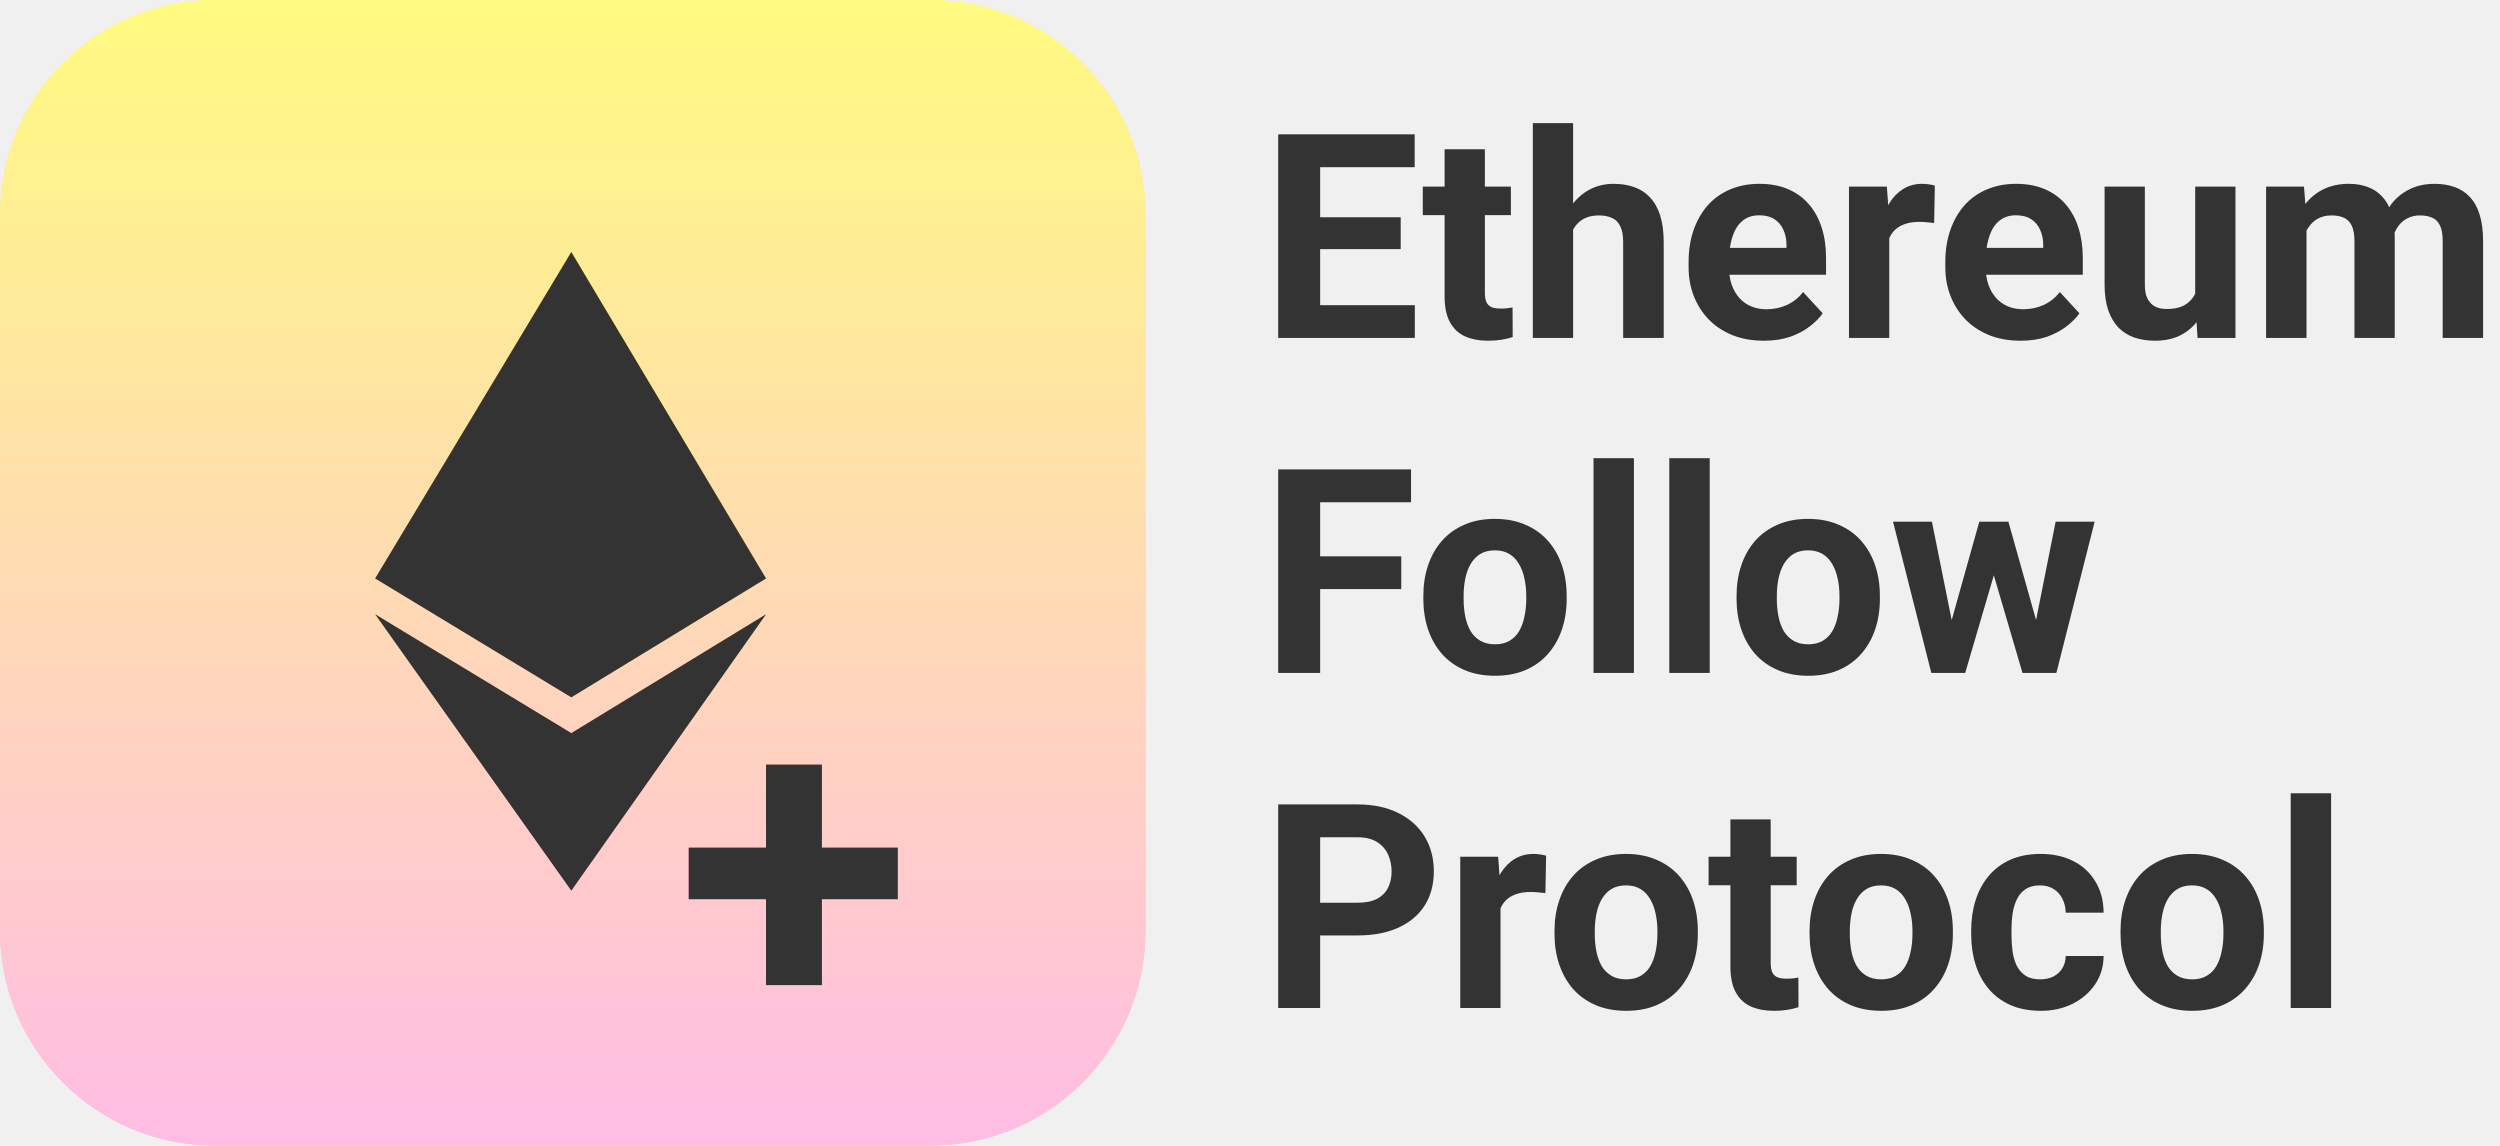
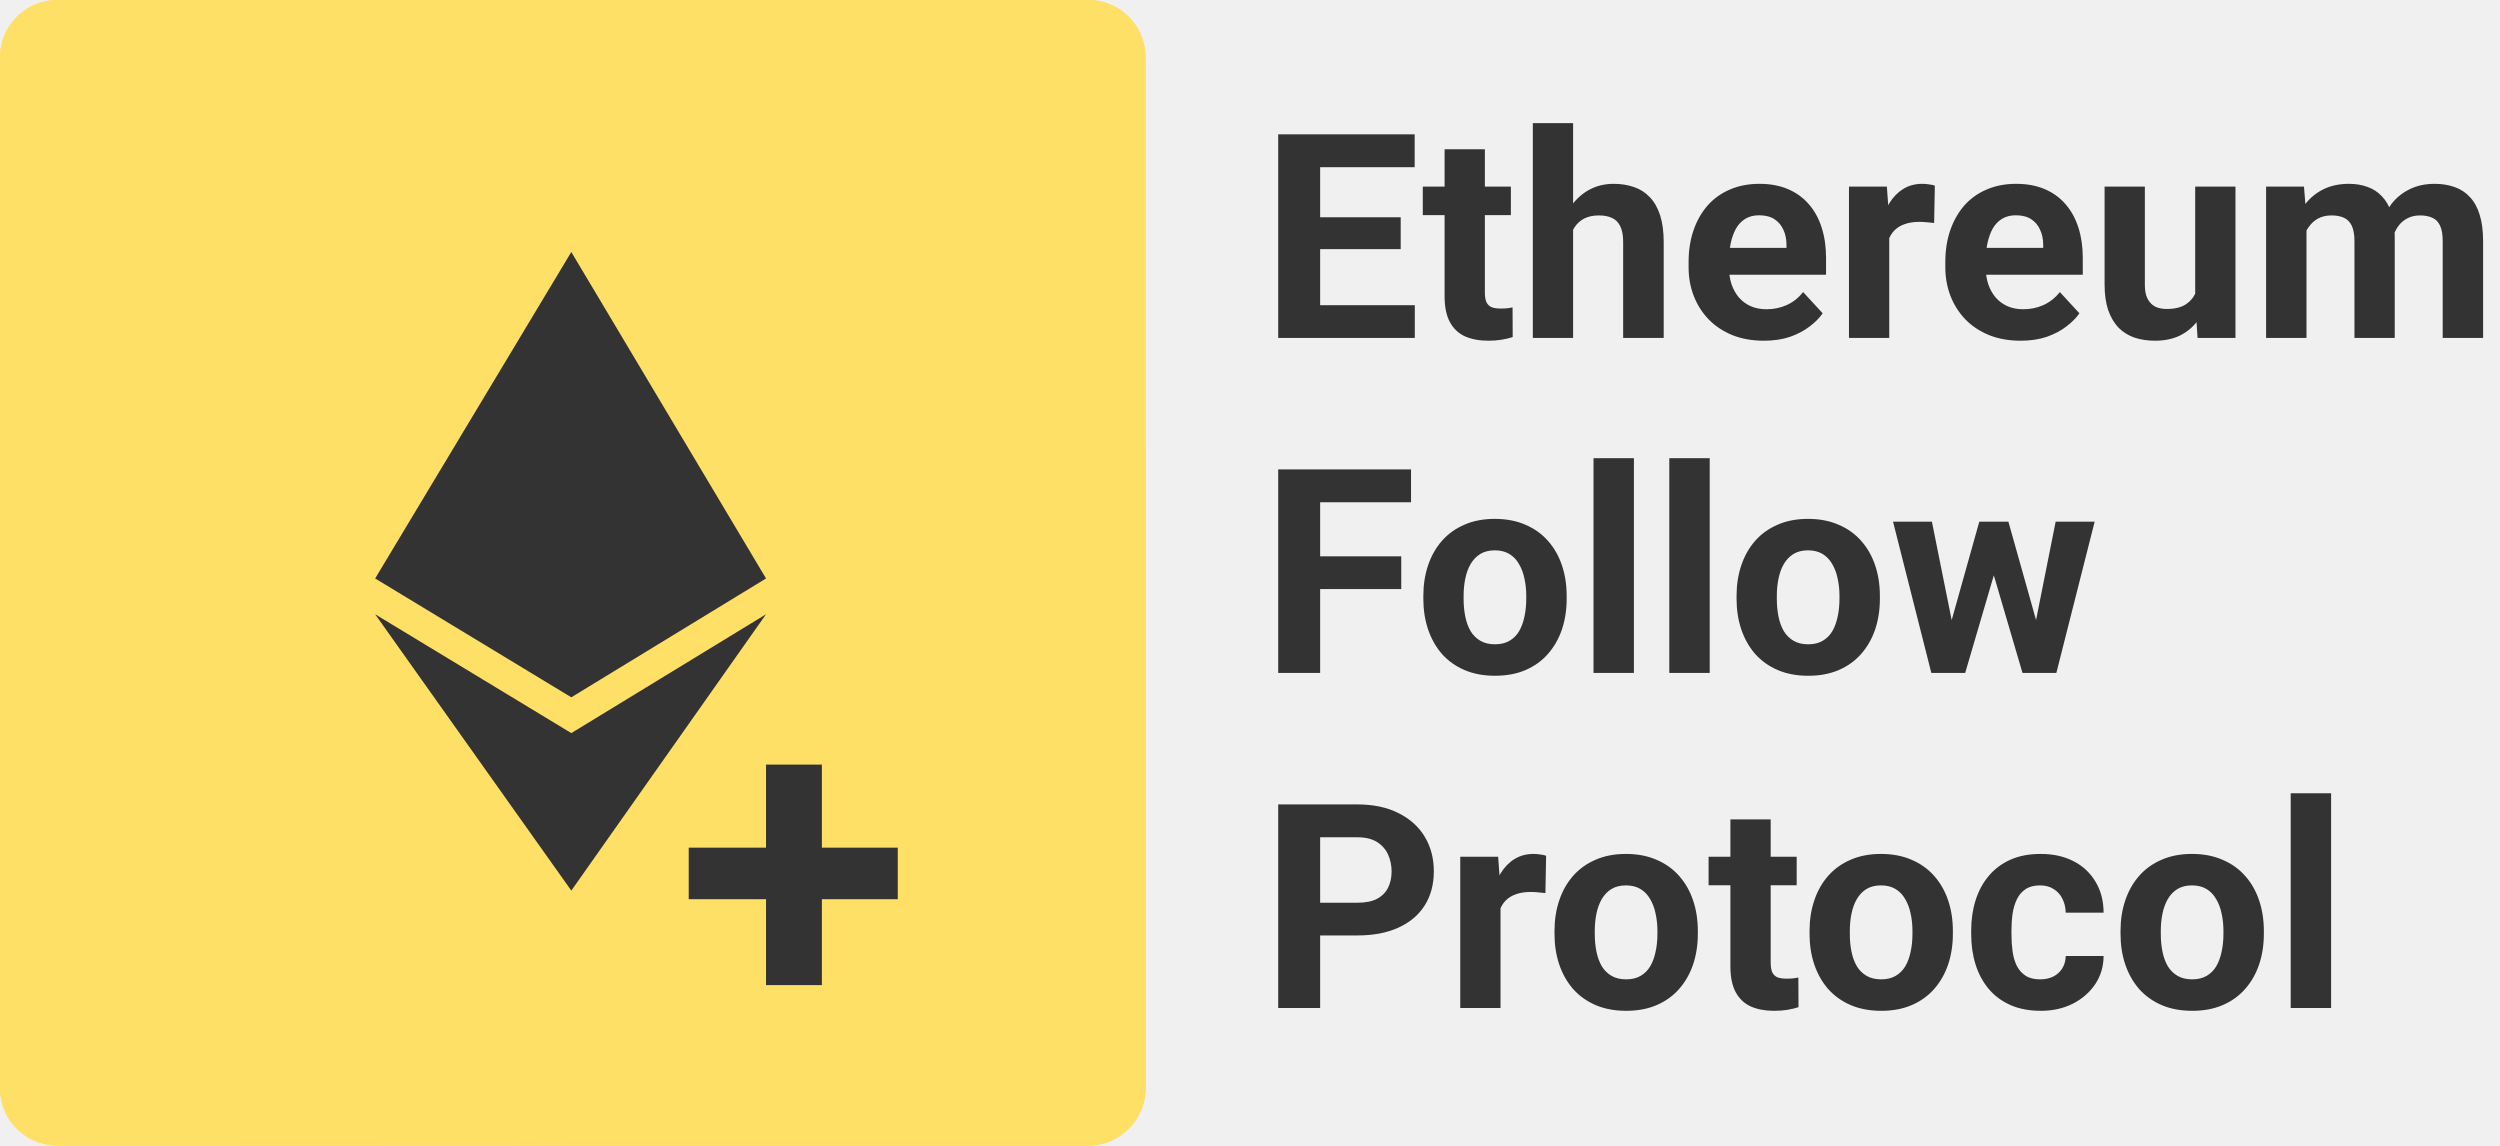
<svg xmlns="http://www.w3.org/2000/svg" width="873" height="400" viewBox="0 0 873 400" fill="none">
  <path d="M494.053 106.574V118H456.211V106.574H494.053ZM460.996 46.906V118H446.348V46.906H460.996ZM489.121 75.861V86.994H456.211V75.861H489.121ZM494.004 46.906V58.381H456.211V46.906H494.004ZM527.598 65.168V75.129H496.836V65.168H527.598ZM504.453 52.131H518.516V102.082C518.516 103.612 518.711 104.784 519.102 105.598C519.525 106.411 520.143 106.981 520.957 107.307C521.771 107.6 522.796 107.746 524.033 107.746C524.912 107.746 525.693 107.714 526.377 107.648C527.093 107.551 527.695 107.453 528.184 107.355L528.232 117.707C527.028 118.098 525.726 118.407 524.326 118.635C522.926 118.863 521.38 118.977 519.688 118.977C516.595 118.977 513.893 118.472 511.582 117.463C509.303 116.421 507.546 114.761 506.309 112.482C505.072 110.204 504.453 107.209 504.453 103.498V52.131ZM549.326 43V118H535.264V43H549.326ZM547.324 89.728H543.467C543.499 86.05 543.988 82.665 544.932 79.572C545.876 76.447 547.227 73.745 548.984 71.467C550.742 69.156 552.842 67.365 555.283 66.096C557.757 64.826 560.492 64.191 563.486 64.191C566.09 64.191 568.451 64.566 570.566 65.314C572.715 66.031 574.554 67.203 576.084 68.83C577.646 70.425 578.851 72.525 579.697 75.129C580.544 77.733 580.967 80.891 580.967 84.602V118H566.807V84.504C566.807 82.16 566.465 80.321 565.781 78.986C565.13 77.619 564.17 76.659 562.9 76.106C561.663 75.519 560.133 75.227 558.311 75.227C556.292 75.227 554.567 75.601 553.135 76.35C551.735 77.098 550.612 78.14 549.766 79.475C548.919 80.777 548.301 82.307 547.91 84.064C547.52 85.822 547.324 87.71 547.324 89.728ZM615.977 118.977C611.875 118.977 608.197 118.326 604.941 117.023C601.686 115.689 598.919 113.85 596.641 111.506C594.395 109.162 592.669 106.444 591.465 103.352C590.26 100.227 589.658 96.906 589.658 93.391V91.438C589.658 87.434 590.228 83.772 591.367 80.451C592.507 77.131 594.134 74.25 596.25 71.809C598.398 69.367 601.003 67.495 604.062 66.193C607.122 64.859 610.573 64.191 614.414 64.191C618.158 64.191 621.478 64.81 624.375 66.047C627.272 67.284 629.697 69.042 631.65 71.32C633.636 73.599 635.133 76.333 636.143 79.523C637.152 82.681 637.656 86.197 637.656 90.07V95.93H595.664V86.555H623.838V85.481C623.838 83.527 623.48 81.786 622.764 80.256C622.08 78.693 621.038 77.456 619.639 76.545C618.239 75.633 616.449 75.178 614.268 75.178C612.412 75.178 610.817 75.585 609.482 76.398C608.148 77.212 607.057 78.352 606.211 79.816C605.397 81.281 604.779 83.007 604.355 84.992C603.965 86.945 603.77 89.094 603.77 91.438V93.391C603.77 95.507 604.062 97.46 604.648 99.25C605.267 101.04 606.13 102.587 607.236 103.889C608.376 105.191 609.743 106.2 611.338 106.916C612.965 107.632 614.805 107.99 616.855 107.99C619.395 107.99 621.755 107.502 623.936 106.525C626.149 105.516 628.053 104.003 629.648 101.984L636.484 109.406C635.378 111.001 633.864 112.531 631.943 113.996C630.055 115.461 627.777 116.665 625.107 117.609C622.438 118.521 619.395 118.977 615.977 118.977ZM659.727 76.691V118H645.664V65.168H658.896L659.727 76.691ZM675.645 64.826L675.4 77.863C674.717 77.766 673.887 77.684 672.91 77.619C671.966 77.522 671.104 77.473 670.322 77.473C668.337 77.473 666.611 77.733 665.146 78.254C663.714 78.742 662.51 79.475 661.533 80.451C660.589 81.428 659.873 82.616 659.385 84.016C658.929 85.415 658.669 87.01 658.604 88.801L655.771 87.922C655.771 84.504 656.113 81.363 656.797 78.498C657.48 75.601 658.473 73.078 659.775 70.93C661.11 68.781 662.738 67.121 664.658 65.949C666.579 64.777 668.776 64.191 671.25 64.191C672.031 64.191 672.829 64.257 673.643 64.387C674.456 64.484 675.124 64.631 675.645 64.826ZM705.625 118.977C701.523 118.977 697.845 118.326 694.59 117.023C691.335 115.689 688.568 113.85 686.289 111.506C684.043 109.162 682.318 106.444 681.113 103.352C679.909 100.227 679.307 96.906 679.307 93.391V91.438C679.307 87.434 679.876 83.772 681.016 80.451C682.155 77.131 683.783 74.25 685.898 71.809C688.047 69.367 690.651 67.495 693.711 66.193C696.771 64.859 700.221 64.191 704.062 64.191C707.806 64.191 711.126 64.81 714.023 66.047C716.921 67.284 719.346 69.042 721.299 71.32C723.285 73.599 724.782 76.333 725.791 79.523C726.8 82.681 727.305 86.197 727.305 90.07V95.93H685.312V86.555H713.486V85.481C713.486 83.527 713.128 81.786 712.412 80.256C711.729 78.693 710.687 77.456 709.287 76.545C707.887 75.633 706.097 75.178 703.916 75.178C702.061 75.178 700.465 75.585 699.131 76.398C697.796 77.212 696.706 78.352 695.859 79.816C695.046 81.281 694.427 83.007 694.004 84.992C693.613 86.945 693.418 89.094 693.418 91.438V93.391C693.418 95.507 693.711 97.46 694.297 99.25C694.915 101.04 695.778 102.587 696.885 103.889C698.024 105.191 699.391 106.2 700.986 106.916C702.614 107.632 704.453 107.99 706.504 107.99C709.043 107.99 711.403 107.502 713.584 106.525C715.798 105.516 717.702 104.003 719.297 101.984L726.133 109.406C725.026 111.001 723.512 112.531 721.592 113.996C719.704 115.461 717.425 116.665 714.756 117.609C712.087 118.521 709.043 118.977 705.625 118.977ZM766.562 105.354V65.168H780.625V118H767.393L766.562 105.354ZM768.125 94.514L772.275 94.416C772.275 97.932 771.868 101.203 771.055 104.23C770.241 107.225 769.02 109.829 767.393 112.043C765.765 114.224 763.714 115.933 761.24 117.17C758.766 118.374 755.853 118.977 752.5 118.977C749.928 118.977 747.552 118.618 745.371 117.902C743.223 117.154 741.367 115.998 739.805 114.436C738.275 112.84 737.07 110.806 736.191 108.332C735.345 105.826 734.922 102.814 734.922 99.299V65.168H748.984V99.397C748.984 100.959 749.163 102.277 749.521 103.352C749.912 104.426 750.449 105.305 751.133 105.988C751.816 106.672 752.614 107.16 753.525 107.453C754.469 107.746 755.511 107.893 756.65 107.893C759.548 107.893 761.826 107.307 763.486 106.135C765.179 104.963 766.367 103.368 767.051 101.35C767.767 99.299 768.125 97.02 768.125 94.514ZM805.43 76.106V118H791.318V65.168H804.551L805.43 76.106ZM803.477 89.728H799.57C799.57 86.05 800.01 82.665 800.889 79.572C801.8 76.447 803.118 73.745 804.844 71.467C806.602 69.156 808.766 67.365 811.338 66.096C813.91 64.826 816.888 64.191 820.273 64.191C822.617 64.191 824.766 64.549 826.719 65.266C828.672 65.949 830.348 67.04 831.748 68.537C833.18 70.002 834.287 71.922 835.068 74.299C835.85 76.643 836.24 79.458 836.24 82.746V118H822.178V84.309C822.178 81.9 821.852 80.044 821.201 78.742C820.55 77.44 819.622 76.529 818.418 76.008C817.246 75.487 815.83 75.227 814.17 75.227C812.347 75.227 810.752 75.601 809.385 76.35C808.05 77.098 806.943 78.14 806.064 79.475C805.186 80.777 804.535 82.307 804.111 84.064C803.688 85.822 803.477 87.71 803.477 89.728ZM834.922 88.117L829.893 88.752C829.893 85.301 830.316 82.095 831.162 79.133C832.041 76.171 833.327 73.566 835.02 71.32C836.745 69.074 838.877 67.333 841.416 66.096C843.955 64.826 846.885 64.191 850.205 64.191C852.744 64.191 855.055 64.566 857.139 65.314C859.222 66.031 860.996 67.186 862.461 68.781C863.958 70.344 865.098 72.394 865.879 74.934C866.693 77.473 867.1 80.581 867.1 84.26V118H852.988V84.26C852.988 81.818 852.663 79.963 852.012 78.693C851.393 77.391 850.482 76.496 849.277 76.008C848.105 75.487 846.706 75.227 845.078 75.227C843.385 75.227 841.904 75.568 840.635 76.252C839.365 76.903 838.307 77.814 837.461 78.986C836.615 80.158 835.98 81.525 835.557 83.088C835.133 84.618 834.922 86.294 834.922 88.117ZM460.996 163.906V235H446.348V163.906H460.996ZM489.316 194.277V205.703H456.992V194.277H489.316ZM492.734 163.906V175.381H456.992V163.906H492.734ZM497.031 209.121V208.096C497.031 204.222 497.585 200.658 498.691 197.402C499.798 194.115 501.41 191.266 503.525 188.857C505.641 186.449 508.245 184.577 511.338 183.242C514.43 181.875 517.979 181.191 521.982 181.191C525.986 181.191 529.551 181.875 532.676 183.242C535.801 184.577 538.421 186.449 540.537 188.857C542.686 191.266 544.313 194.115 545.42 197.402C546.527 200.658 547.08 204.222 547.08 208.096V209.121C547.08 212.962 546.527 216.527 545.42 219.814C544.313 223.07 542.686 225.918 540.537 228.359C538.421 230.768 535.817 232.64 532.725 233.975C529.632 235.309 526.084 235.977 522.08 235.977C518.076 235.977 514.512 235.309 511.387 233.975C508.294 232.64 505.674 230.768 503.525 228.359C501.41 225.918 499.798 223.07 498.691 219.814C497.585 216.527 497.031 212.962 497.031 209.121ZM511.094 208.096V209.121C511.094 211.335 511.289 213.402 511.68 215.322C512.07 217.243 512.689 218.936 513.535 220.4C514.414 221.833 515.553 222.956 516.953 223.77C518.353 224.583 520.062 224.99 522.08 224.99C524.033 224.99 525.71 224.583 527.109 223.77C528.509 222.956 529.632 221.833 530.479 220.4C531.325 218.936 531.943 217.243 532.334 215.322C532.757 213.402 532.969 211.335 532.969 209.121V208.096C532.969 205.947 532.757 203.929 532.334 202.041C531.943 200.12 531.309 198.428 530.43 196.963C529.583 195.465 528.46 194.294 527.061 193.447C525.661 192.601 523.968 192.178 521.982 192.178C519.997 192.178 518.304 192.601 516.904 193.447C515.537 194.294 514.414 195.465 513.535 196.963C512.689 198.428 512.07 200.12 511.68 202.041C511.289 203.929 511.094 205.947 511.094 208.096ZM570.566 160V235H556.455V160H570.566ZM597.031 160V235H582.92V160H597.031ZM606.406 209.121V208.096C606.406 204.222 606.96 200.658 608.066 197.402C609.173 194.115 610.785 191.266 612.9 188.857C615.016 186.449 617.62 184.577 620.713 183.242C623.805 181.875 627.354 181.191 631.357 181.191C635.361 181.191 638.926 181.875 642.051 183.242C645.176 184.577 647.796 186.449 649.912 188.857C652.061 191.266 653.688 194.115 654.795 197.402C655.902 200.658 656.455 204.222 656.455 208.096V209.121C656.455 212.962 655.902 216.527 654.795 219.814C653.688 223.07 652.061 225.918 649.912 228.359C647.796 230.768 645.192 232.64 642.1 233.975C639.007 235.309 635.459 235.977 631.455 235.977C627.451 235.977 623.887 235.309 620.762 233.975C617.669 232.64 615.049 230.768 612.9 228.359C610.785 225.918 609.173 223.07 608.066 219.814C606.96 216.527 606.406 212.962 606.406 209.121ZM620.469 208.096V209.121C620.469 211.335 620.664 213.402 621.055 215.322C621.445 217.243 622.064 218.936 622.91 220.4C623.789 221.833 624.928 222.956 626.328 223.77C627.728 224.583 629.437 224.99 631.455 224.99C633.408 224.99 635.085 224.583 636.484 223.77C637.884 222.956 639.007 221.833 639.854 220.4C640.7 218.936 641.318 217.243 641.709 215.322C642.132 213.402 642.344 211.335 642.344 209.121V208.096C642.344 205.947 642.132 203.929 641.709 202.041C641.318 200.12 640.684 198.428 639.805 196.963C638.958 195.465 637.835 194.294 636.436 193.447C635.036 192.601 633.343 192.178 631.357 192.178C629.372 192.178 627.679 192.601 626.279 193.447C624.912 194.294 623.789 195.465 622.91 196.963C622.064 198.428 621.445 200.12 621.055 202.041C620.664 203.929 620.469 205.947 620.469 208.096ZM680.186 221.328L691.172 182.168H700.107L697.227 197.549L686.24 235H678.77L680.186 221.328ZM674.619 182.168L682.48 221.279L683.213 235H674.424L661.045 182.168H674.619ZM710.166 220.645L717.832 182.168H731.455L718.076 235H709.336L710.166 220.645ZM701.328 182.168L712.266 221.035L713.779 235H706.26L695.273 197.598L692.49 182.168H701.328ZM474.033 326.658H455.918V315.232H474.033C476.833 315.232 479.111 314.777 480.869 313.865C482.627 312.921 483.913 311.619 484.727 309.959C485.54 308.299 485.947 306.427 485.947 304.344C485.947 302.228 485.54 300.258 484.727 298.436C483.913 296.613 482.627 295.148 480.869 294.041C479.111 292.934 476.833 292.381 474.033 292.381H460.996V352H446.348V280.906H474.033C479.6 280.906 484.368 281.915 488.34 283.934C492.344 285.919 495.404 288.67 497.52 292.186C499.635 295.701 500.693 299.721 500.693 304.246C500.693 308.836 499.635 312.807 497.52 316.16C495.404 319.513 492.344 322.101 488.34 323.924C484.368 325.747 479.6 326.658 474.033 326.658ZM523.984 310.691V352H509.922V299.168H523.154L523.984 310.691ZM539.902 298.826L539.658 311.863C538.975 311.766 538.145 311.684 537.168 311.619C536.224 311.521 535.361 311.473 534.58 311.473C532.594 311.473 530.869 311.733 529.404 312.254C527.972 312.742 526.768 313.475 525.791 314.451C524.847 315.428 524.131 316.616 523.643 318.016C523.187 319.415 522.926 321.01 522.861 322.801L520.029 321.922C520.029 318.504 520.371 315.363 521.055 312.498C521.738 309.601 522.731 307.078 524.033 304.93C525.368 302.781 526.995 301.121 528.916 299.949C530.837 298.777 533.034 298.191 535.508 298.191C536.289 298.191 537.087 298.257 537.9 298.387C538.714 298.484 539.382 298.631 539.902 298.826ZM542.832 326.121V325.096C542.832 321.222 543.385 317.658 544.492 314.402C545.599 311.115 547.21 308.266 549.326 305.857C551.442 303.449 554.046 301.577 557.139 300.242C560.231 298.875 563.779 298.191 567.783 298.191C571.787 298.191 575.352 298.875 578.477 300.242C581.602 301.577 584.222 303.449 586.338 305.857C588.486 308.266 590.114 311.115 591.221 314.402C592.327 317.658 592.881 321.222 592.881 325.096V326.121C592.881 329.962 592.327 333.527 591.221 336.814C590.114 340.07 588.486 342.918 586.338 345.359C584.222 347.768 581.618 349.64 578.525 350.975C575.433 352.309 571.885 352.977 567.881 352.977C563.877 352.977 560.312 352.309 557.188 350.975C554.095 349.64 551.475 347.768 549.326 345.359C547.21 342.918 545.599 340.07 544.492 336.814C543.385 333.527 542.832 329.962 542.832 326.121ZM556.895 325.096V326.121C556.895 328.335 557.09 330.402 557.48 332.322C557.871 334.243 558.49 335.936 559.336 337.4C560.215 338.833 561.354 339.956 562.754 340.77C564.154 341.583 565.863 341.99 567.881 341.99C569.834 341.99 571.51 341.583 572.91 340.77C574.31 339.956 575.433 338.833 576.279 337.4C577.126 335.936 577.744 334.243 578.135 332.322C578.558 330.402 578.77 328.335 578.77 326.121V325.096C578.77 322.947 578.558 320.929 578.135 319.041C577.744 317.12 577.109 315.428 576.23 313.963C575.384 312.465 574.261 311.294 572.861 310.447C571.462 309.601 569.769 309.178 567.783 309.178C565.798 309.178 564.105 309.601 562.705 310.447C561.338 311.294 560.215 312.465 559.336 313.963C558.49 315.428 557.871 317.12 557.48 319.041C557.09 320.929 556.895 322.947 556.895 325.096ZM627.402 299.168V309.129H596.641V299.168H627.402ZM604.258 286.131H618.32V336.082C618.32 337.612 618.516 338.784 618.906 339.598C619.329 340.411 619.948 340.981 620.762 341.307C621.576 341.6 622.601 341.746 623.838 341.746C624.717 341.746 625.498 341.714 626.182 341.648C626.898 341.551 627.5 341.453 627.988 341.355L628.037 351.707C626.833 352.098 625.531 352.407 624.131 352.635C622.731 352.863 621.185 352.977 619.492 352.977C616.4 352.977 613.698 352.472 611.387 351.463C609.108 350.421 607.35 348.761 606.113 346.482C604.876 344.204 604.258 341.209 604.258 337.498V286.131ZM631.895 326.121V325.096C631.895 321.222 632.448 317.658 633.555 314.402C634.661 311.115 636.273 308.266 638.389 305.857C640.505 303.449 643.109 301.577 646.201 300.242C649.294 298.875 652.842 298.191 656.846 298.191C660.85 298.191 664.414 298.875 667.539 300.242C670.664 301.577 673.285 303.449 675.4 305.857C677.549 308.266 679.176 311.115 680.283 314.402C681.39 317.658 681.943 321.222 681.943 325.096V326.121C681.943 329.962 681.39 333.527 680.283 336.814C679.176 340.07 677.549 342.918 675.4 345.359C673.285 347.768 670.68 349.64 667.588 350.975C664.495 352.309 660.947 352.977 656.943 352.977C652.939 352.977 649.375 352.309 646.25 350.975C643.158 349.64 640.537 347.768 638.389 345.359C636.273 342.918 634.661 340.07 633.555 336.814C632.448 333.527 631.895 329.962 631.895 326.121ZM645.957 325.096V326.121C645.957 328.335 646.152 330.402 646.543 332.322C646.934 334.243 647.552 335.936 648.398 337.4C649.277 338.833 650.417 339.956 651.816 340.77C653.216 341.583 654.925 341.99 656.943 341.99C658.896 341.99 660.573 341.583 661.973 340.77C663.372 339.956 664.495 338.833 665.342 337.4C666.188 335.936 666.807 334.243 667.197 332.322C667.62 330.402 667.832 328.335 667.832 326.121V325.096C667.832 322.947 667.62 320.929 667.197 319.041C666.807 317.12 666.172 315.428 665.293 313.963C664.447 312.465 663.324 311.294 661.924 310.447C660.524 309.601 658.831 309.178 656.846 309.178C654.86 309.178 653.167 309.601 651.768 310.447C650.4 311.294 649.277 312.465 648.398 313.963C647.552 315.428 646.934 317.12 646.543 319.041C646.152 320.929 645.957 322.947 645.957 325.096ZM712.412 341.99C714.137 341.99 715.667 341.665 717.002 341.014C718.337 340.33 719.378 339.386 720.127 338.182C720.908 336.945 721.315 335.496 721.348 333.836H734.58C734.548 337.547 733.555 340.851 731.602 343.748C729.648 346.613 727.028 348.875 723.74 350.535C720.452 352.163 716.774 352.977 712.705 352.977C708.604 352.977 705.023 352.293 701.963 350.926C698.936 349.559 696.413 347.671 694.395 345.262C692.376 342.82 690.863 339.988 689.854 336.766C688.844 333.51 688.34 330.027 688.34 326.316V324.9C688.34 321.157 688.844 317.674 689.854 314.451C690.863 311.196 692.376 308.364 694.395 305.955C696.413 303.514 698.936 301.609 701.963 300.242C704.99 298.875 708.538 298.191 712.607 298.191C716.937 298.191 720.729 299.021 723.984 300.682C727.272 302.342 729.844 304.718 731.699 307.811C733.587 310.87 734.548 314.5 734.58 318.699H721.348C721.315 316.941 720.941 315.346 720.225 313.914C719.541 312.482 718.532 311.342 717.197 310.496C715.895 309.617 714.284 309.178 712.363 309.178C710.312 309.178 708.636 309.617 707.334 310.496C706.032 311.342 705.023 312.514 704.307 314.012C703.59 315.477 703.086 317.153 702.793 319.041C702.533 320.896 702.402 322.85 702.402 324.9V326.316C702.402 328.367 702.533 330.337 702.793 332.225C703.053 334.113 703.542 335.789 704.258 337.254C705.007 338.719 706.032 339.874 707.334 340.721C708.636 341.567 710.329 341.99 712.412 341.99ZM740.488 326.121V325.096C740.488 321.222 741.042 317.658 742.148 314.402C743.255 311.115 744.867 308.266 746.982 305.857C749.098 303.449 751.702 301.577 754.795 300.242C757.887 298.875 761.436 298.191 765.439 298.191C769.443 298.191 773.008 298.875 776.133 300.242C779.258 301.577 781.878 303.449 783.994 305.857C786.143 308.266 787.77 311.115 788.877 314.402C789.984 317.658 790.537 321.222 790.537 325.096V326.121C790.537 329.962 789.984 333.527 788.877 336.814C787.77 340.07 786.143 342.918 783.994 345.359C781.878 347.768 779.274 349.64 776.182 350.975C773.089 352.309 769.541 352.977 765.537 352.977C761.533 352.977 757.969 352.309 754.844 350.975C751.751 349.64 749.131 347.768 746.982 345.359C744.867 342.918 743.255 340.07 742.148 336.814C741.042 333.527 740.488 329.962 740.488 326.121ZM754.551 325.096V326.121C754.551 328.335 754.746 330.402 755.137 332.322C755.527 334.243 756.146 335.936 756.992 337.4C757.871 338.833 759.01 339.956 760.41 340.77C761.81 341.583 763.519 341.99 765.537 341.99C767.49 341.99 769.167 341.583 770.566 340.77C771.966 339.956 773.089 338.833 773.936 337.4C774.782 335.936 775.4 334.243 775.791 332.322C776.214 330.402 776.426 328.335 776.426 326.121V325.096C776.426 322.947 776.214 320.929 775.791 319.041C775.4 317.12 774.766 315.428 773.887 313.963C773.04 312.465 771.917 311.294 770.518 310.447C769.118 309.601 767.425 309.178 765.439 309.178C763.454 309.178 761.761 309.601 760.361 310.447C758.994 311.294 757.871 312.465 756.992 313.963C756.146 315.428 755.527 317.12 755.137 319.041C754.746 320.929 754.551 322.947 754.551 325.096ZM814.023 277V352H799.912V277H814.023Z" fill="#333333" />
-   <rect width="400" height="400" rx="75" fill="url(#paint0_linear_656_2)" />
-   <rect width="400" height="400" rx="75" fill="white" fill-opacity="0.5" />
-   <path d="M131 202L199.5 88L267.5 202L199.5 243.5L131 202Z" fill="url(#paint1_linear_656_2)" />
+   <rect width="400" height="400" rx="20" fill="url(#paint0_linear_379_7363)" />
+   <rect width="400" height="400" rx="20" fill="#FFE066" />
  <path d="M131 202L199.5 88L267.5 202L199.5 243.5L131 202Z" fill="#333333" />
-   <path d="M199.5 256L131 214.5L199.5 311L267.5 214.5L199.5 256Z" fill="url(#paint2_linear_656_2)" />
  <path d="M199.5 256L131 214.5L199.5 311L267.5 214.5L199.5 256Z" fill="#333333" />
-   <path d="M287 267H267.5V296H240.5V314H267.5V344H287V314H313.5V296H287V267Z" fill="url(#paint3_linear_656_2)" />
  <path d="M287 267H267.5V296H240.5V314H267.5V344H287V314H313.5V296H287V267Z" fill="#333333" />
  <defs>
-     <linearGradient id="paint0_linear_656_2" x1="200" y1="0" x2="200" y2="400" gradientUnits="userSpaceOnUse">
-       <stop stop-color="#FFF500" />
-       <stop offset="1" stop-color="#FF79C9" />
-     </linearGradient>
-     <linearGradient id="paint1_linear_656_2" x1="222.25" y1="88" x2="222.25" y2="344" gradientUnits="userSpaceOnUse">
-       <stop stop-color="#FFF500" />
-       <stop offset="1" stop-color="#FF79C9" />
-     </linearGradient>
-     <linearGradient id="paint2_linear_656_2" x1="222.25" y1="88" x2="222.25" y2="344" gradientUnits="userSpaceOnUse">
-       <stop stop-color="#FFF500" />
-       <stop offset="1" stop-color="#FF79C9" />
-     </linearGradient>
-     <linearGradient id="paint3_linear_656_2" x1="222.25" y1="88" x2="222.25" y2="344" gradientUnits="userSpaceOnUse">
-       <stop stop-color="#FFF500" />
-       <stop offset="1" stop-color="#FF79C9" />
+     <linearGradient id="paint0_linear_379_7363" x1="0" y1="200" x2="200" y2="400" gradientUnits="userSpaceOnUse">
+       <stop stop-color="#FFE067" />
+       <stop offset="1" stop-color="#FFD018" />
    </linearGradient>
  </defs>
</svg>
